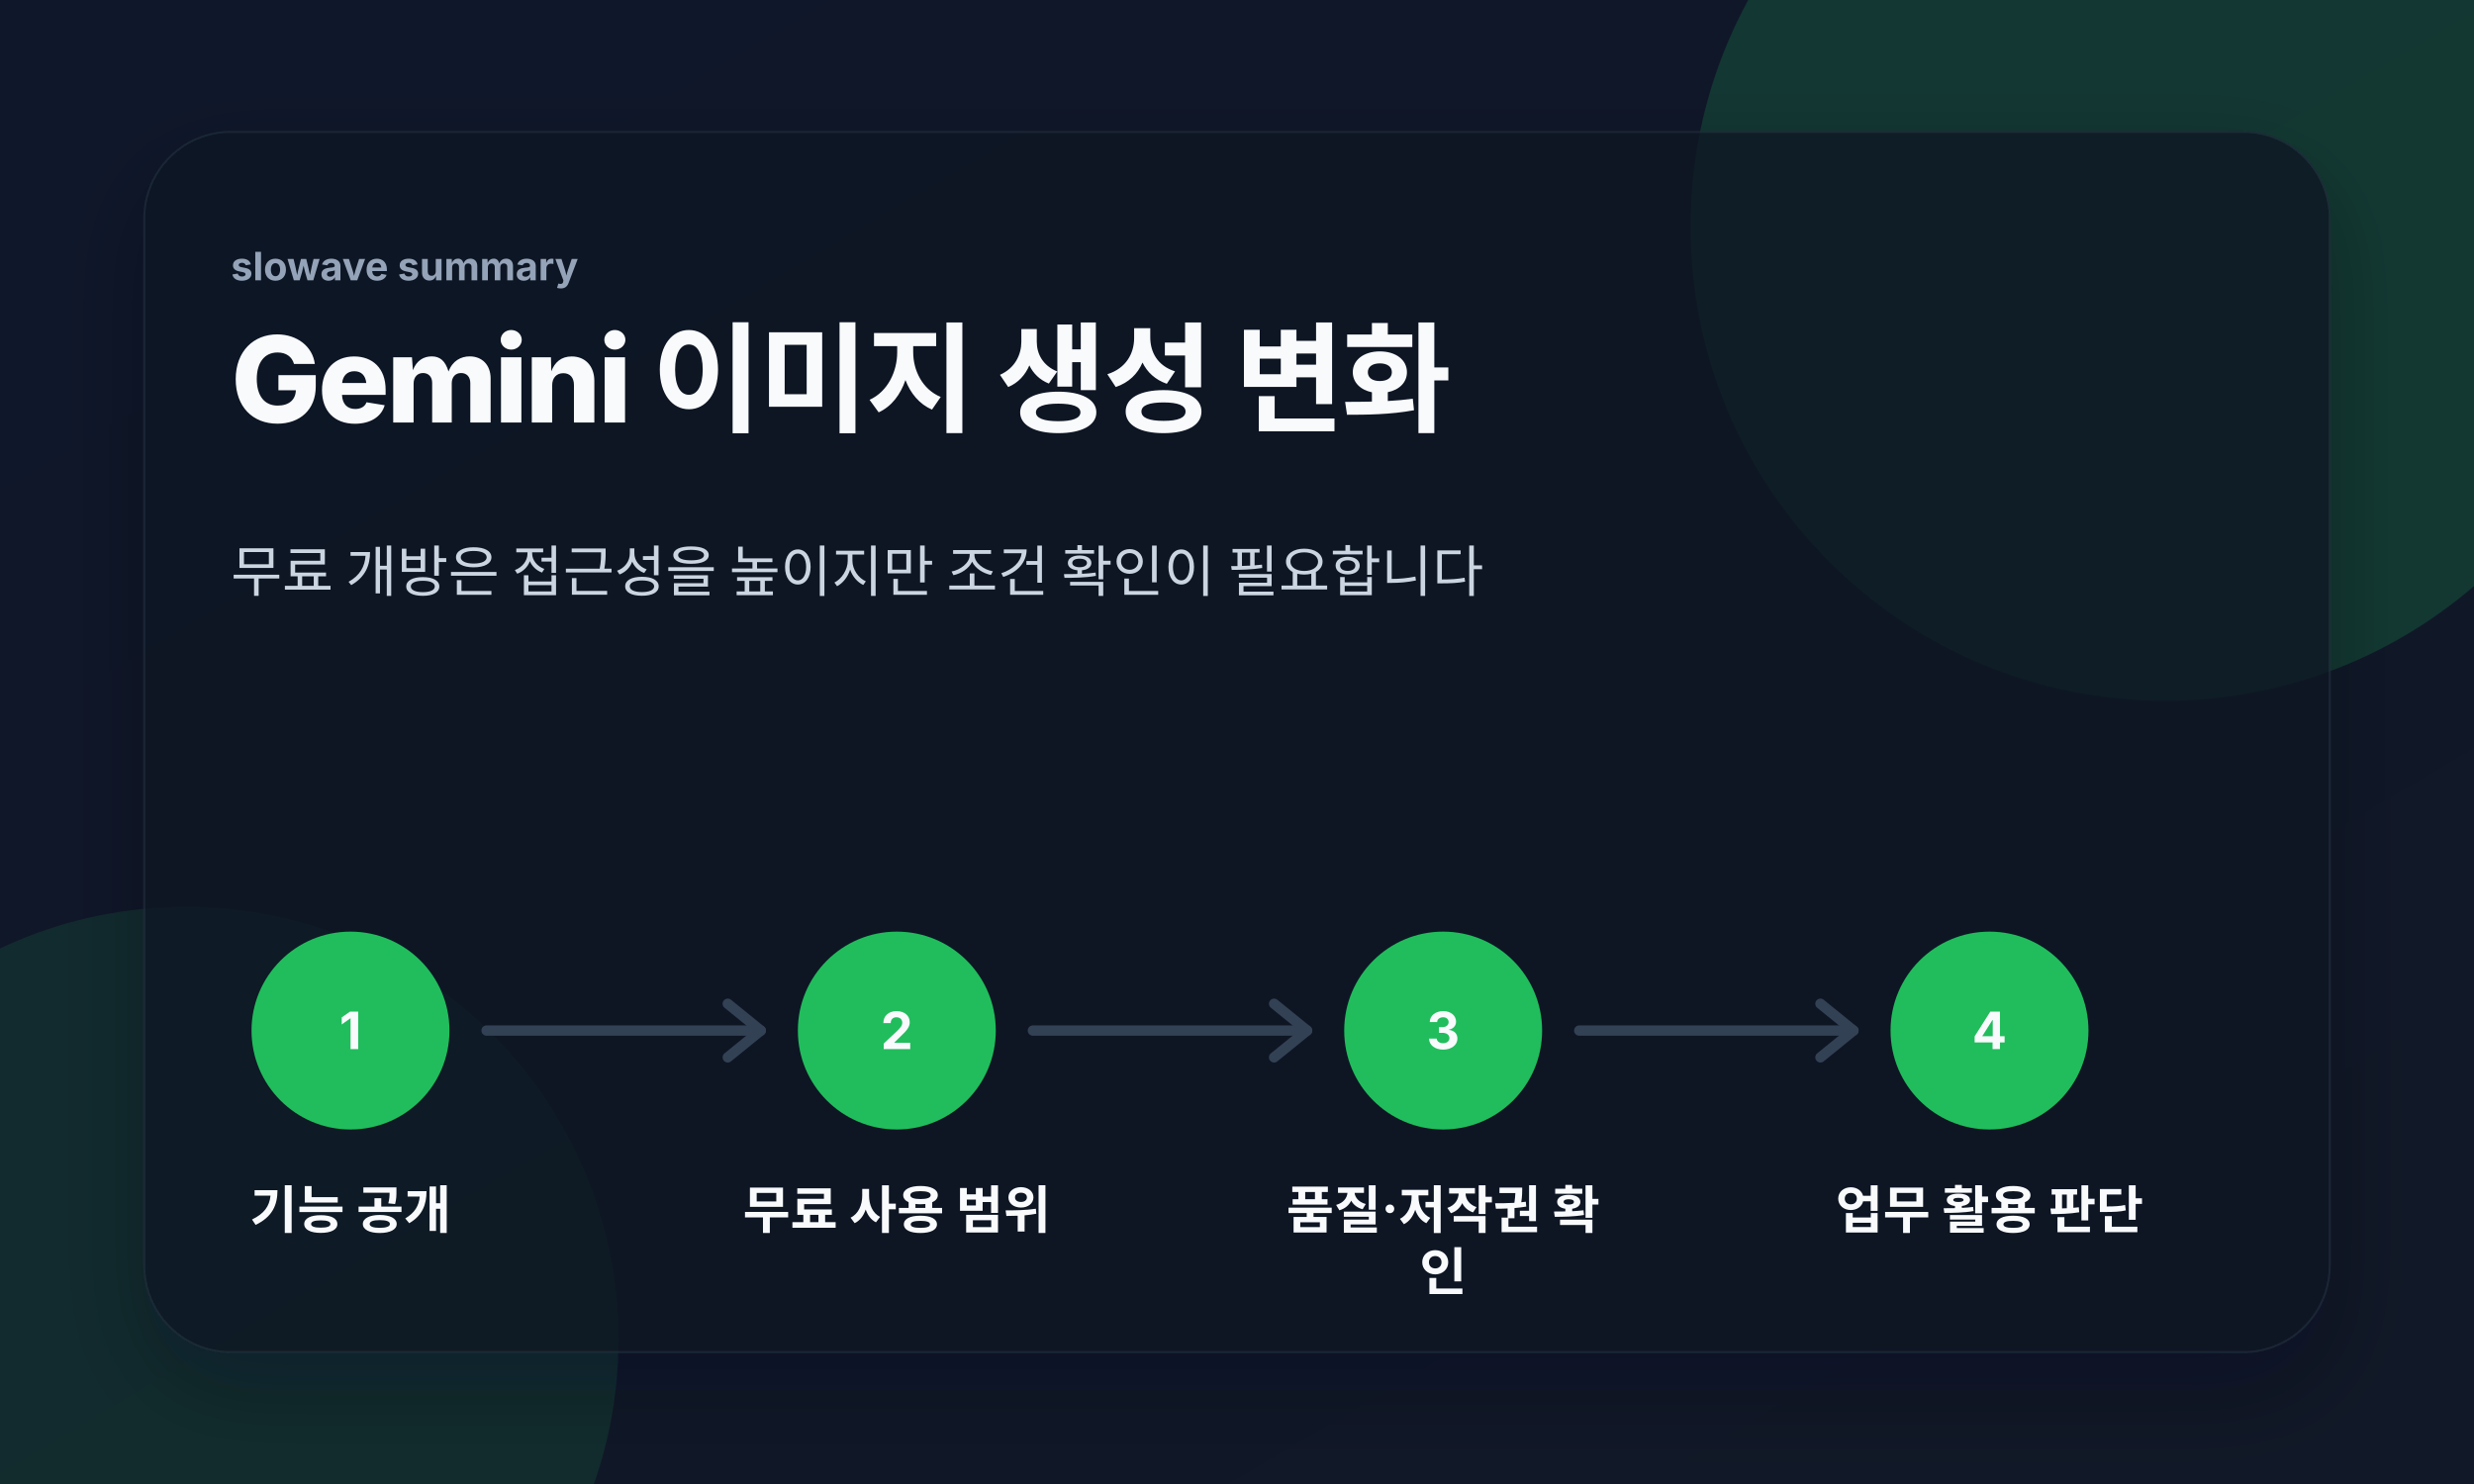
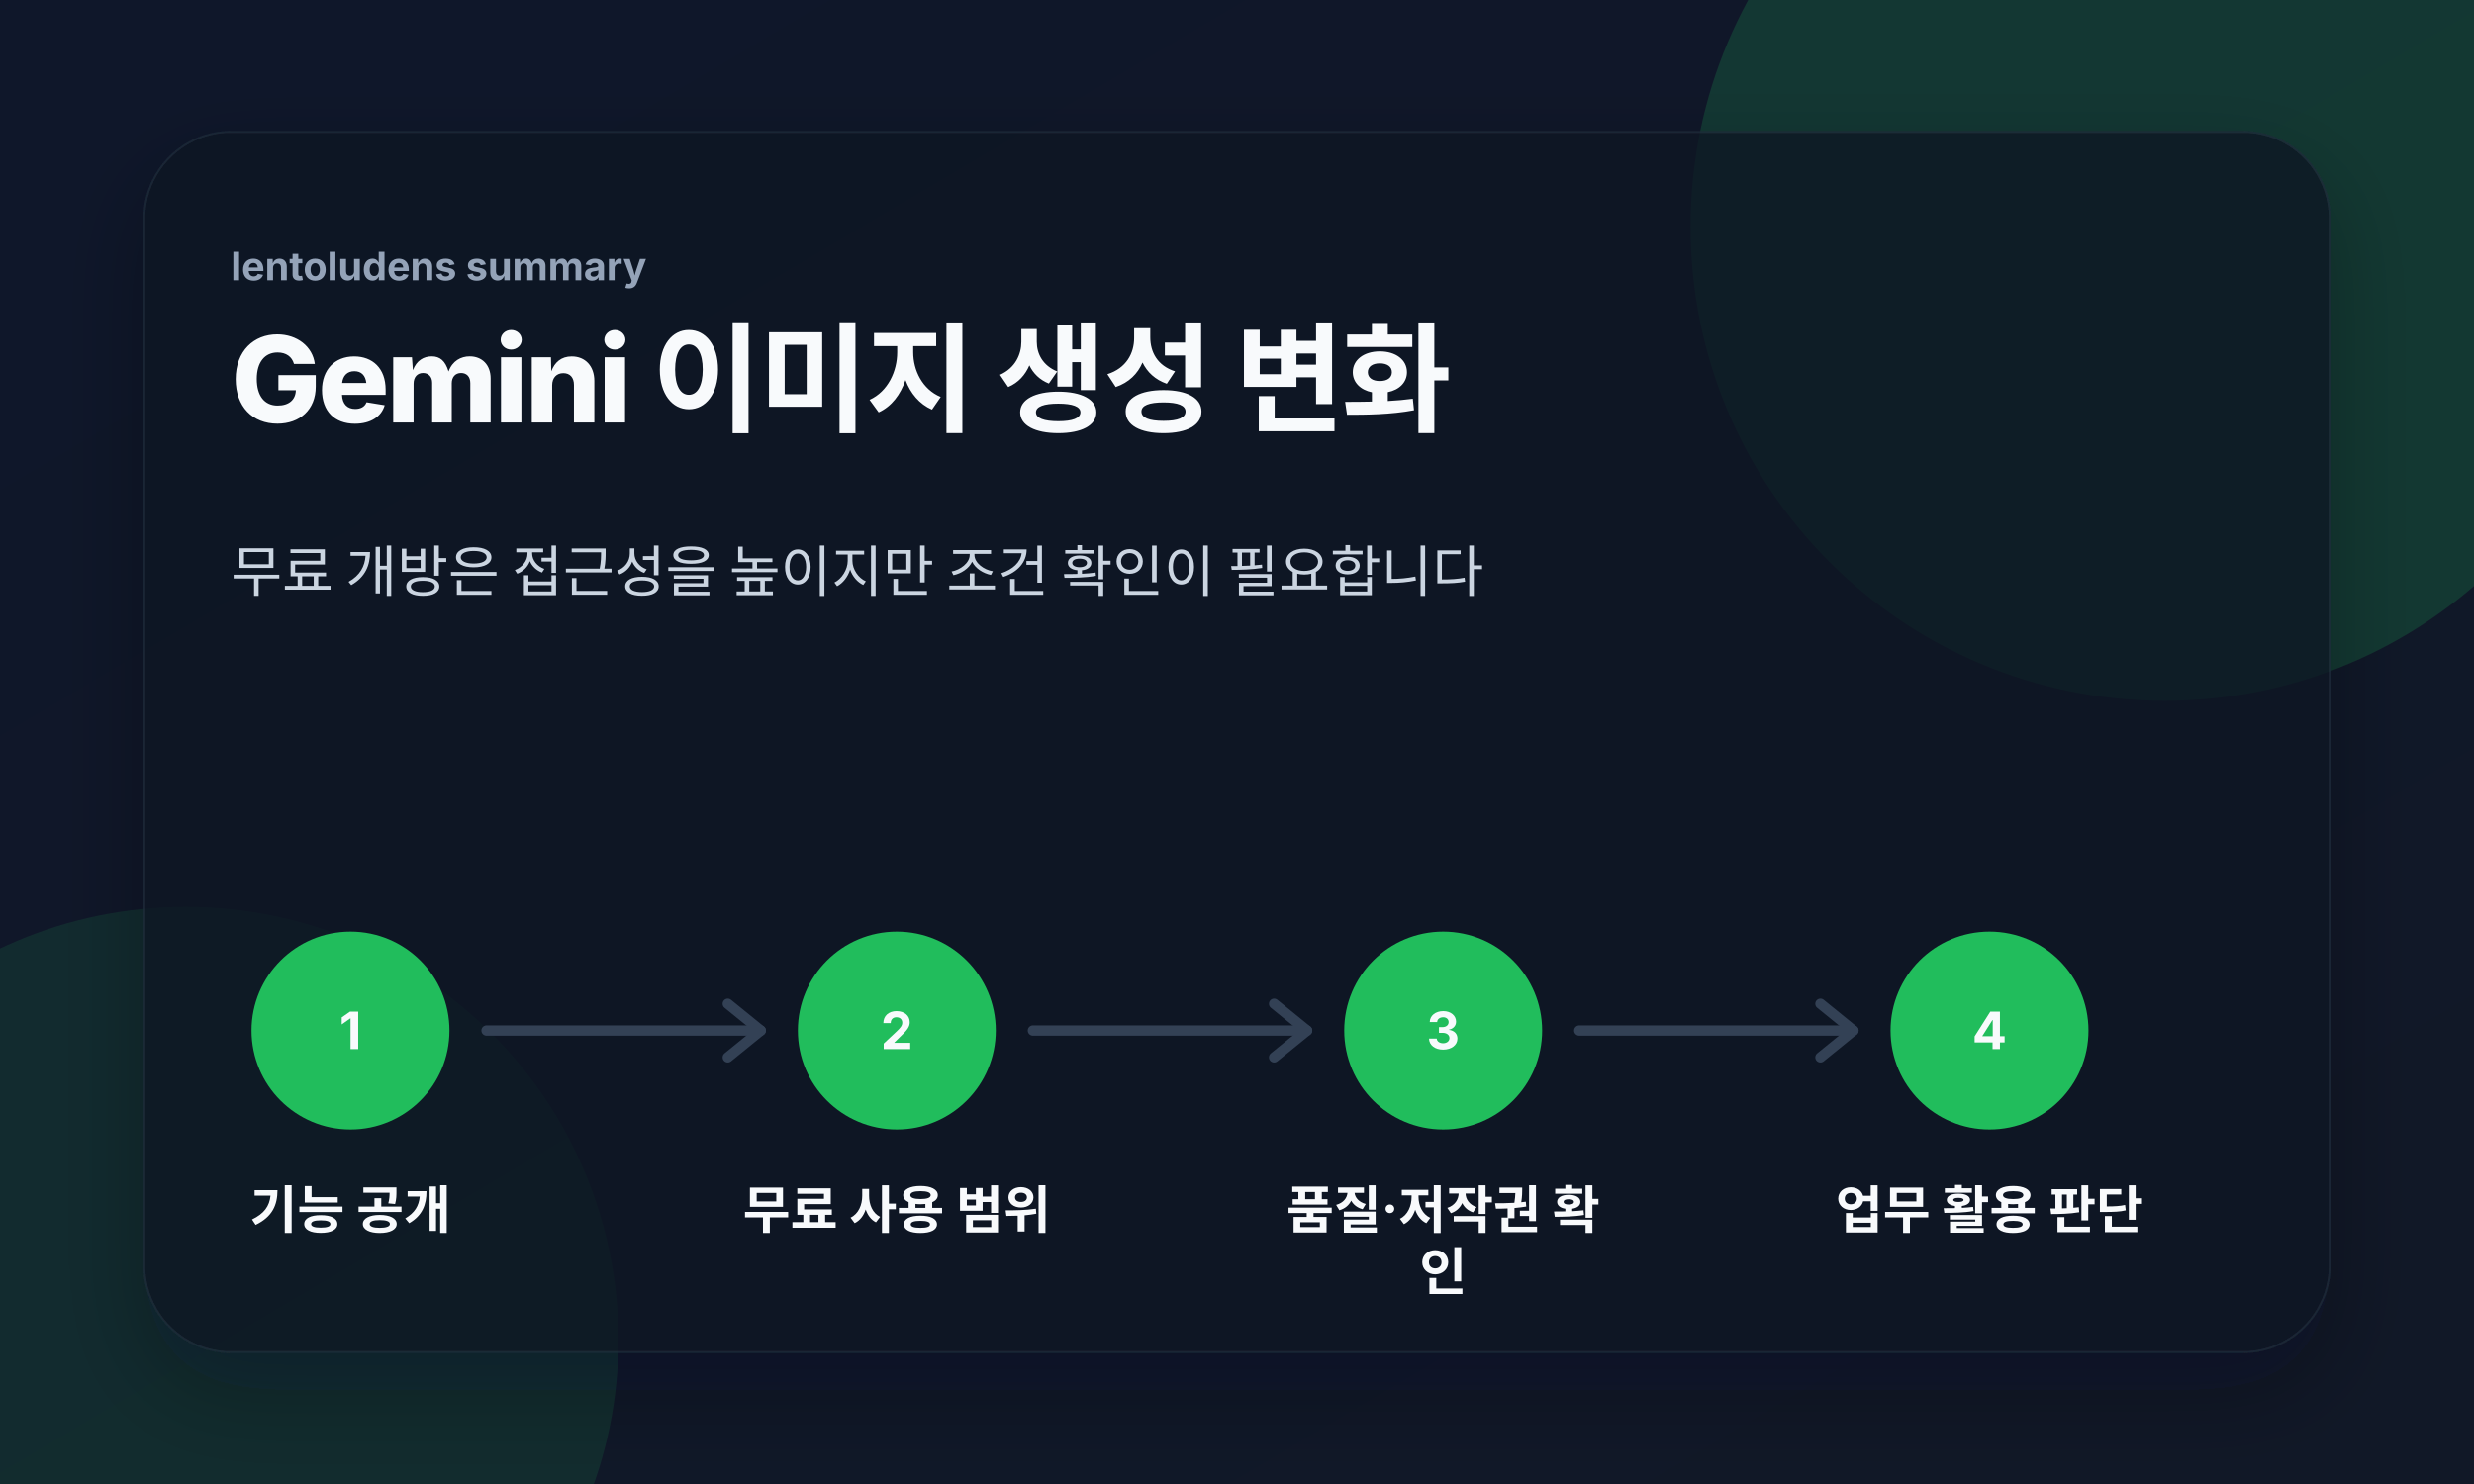
<svg xmlns="http://www.w3.org/2000/svg" width="1200" height="720" viewBox="0 0 1200 720" role="img" aria-labelledby="title desc">
  <defs>
    <linearGradient id="bg" x1="0" x2="1" y1="0" y2="1">
      <stop offset="0" stop-color="#0f172a" />
      <stop offset="1" stop-color="#111827" />
    </linearGradient>
    <filter id="shadow" x="-20%" y="-20%" width="140%" height="140%">
      <feDropShadow dx="0" dy="18" stdDeviation="22" flood-color="#020617" flood-opacity="0.35" />
    </filter>
    <style>
    .font { font-family: -apple-system, BlinkMacSystemFont, 'Apple SD Gothic Neo', 'Noto Sans KR', 'Nanum Gothic', 'Malgun Gothic', sans-serif; }
    .title { font-size: 58px; font-weight: 800; fill: #f8fafc; letter-spacing: -1.5px; }
    .sub { font-size: 27px; font-weight: 500; fill: #cbd5e1; }
    .label { font-size: 25px; font-weight: 750; fill: #f8fafc; }
    .small { font-size: 19px; font-weight: 650; fill: #94a3b8; }
  </style>
  </defs>
  <rect width="1200" height="720" fill="url(#bg)" />
  <circle cx="1050" cy="110" r="230" fill="#22c55e" opacity="0.18" />
  <circle cx="90" cy="650" r="210" fill="#22c55e" opacity="0.12" />
  <rect x="70" y="64" width="1060" height="592" rx="42" fill="#0b1220" opacity="0.78" filter="url(#shadow)" stroke="#1f2937" />
-   <text x="112" y="136" class="font small" fill="#22c55e">slowave summary</text>
+   <text x="112" y="136" class="font small" fill="#22c55e">lentoludens summary</text>
  <text x="112" y="205" class="font title">Gemini 이미지 생성 변화</text>
  <text x="112" y="287" class="font sub">무료 개방은 접근성을 높이지만 조건 확인이 필요합니다</text>
  <circle cx="170" cy="500" r="48" fill="#22c55e" opacity="0.95" />
  <text x="170" y="509" text-anchor="middle" class="font label">1</text>
  <text x="170" y="596" text-anchor="middle" class="font label">기능 공개</text>
  <path d="M 236 500 L 369 500" stroke="#334155" stroke-width="5" stroke-linecap="round" />
  <path d="M 353 487 L 369 500 L 353 513" fill="none" stroke="#334155" stroke-width="5" stroke-linecap="round" stroke-linejoin="round" />
  <circle cx="435" cy="500" r="48" fill="#22c55e" opacity="0.95" />
  <text x="435" y="509" text-anchor="middle" class="font label">2</text>
  <text x="435" y="596" text-anchor="middle" class="font label">무료 사용 범위</text>
  <path d="M 501 500 L 634 500" stroke="#334155" stroke-width="5" stroke-linecap="round" />
  <path d="M 618 487 L 634 500 L 618 513" fill="none" stroke="#334155" stroke-width="5" stroke-linecap="round" stroke-linejoin="round" />
  <circle cx="700" cy="500" r="48" fill="#22c55e" opacity="0.95" />
  <text x="700" y="509" text-anchor="middle" class="font label">3</text>
  <text x="700" y="596" text-anchor="middle" class="font label">품질·저작권 확</text>
  <text x="700" y="626" text-anchor="middle" class="font label">인</text>
  <path d="M 766 500 L 899 500" stroke="#334155" stroke-width="5" stroke-linecap="round" />
  <path d="M 883 487 L 899 500 L 883 513" fill="none" stroke="#334155" stroke-width="5" stroke-linecap="round" stroke-linejoin="round" />
  <circle cx="965" cy="500" r="48" fill="#22c55e" opacity="0.95" />
  <text x="965" y="509" text-anchor="middle" class="font label">4</text>
  <text x="965" y="596" text-anchor="middle" class="font label">업무 활용 판단</text>
</svg>
